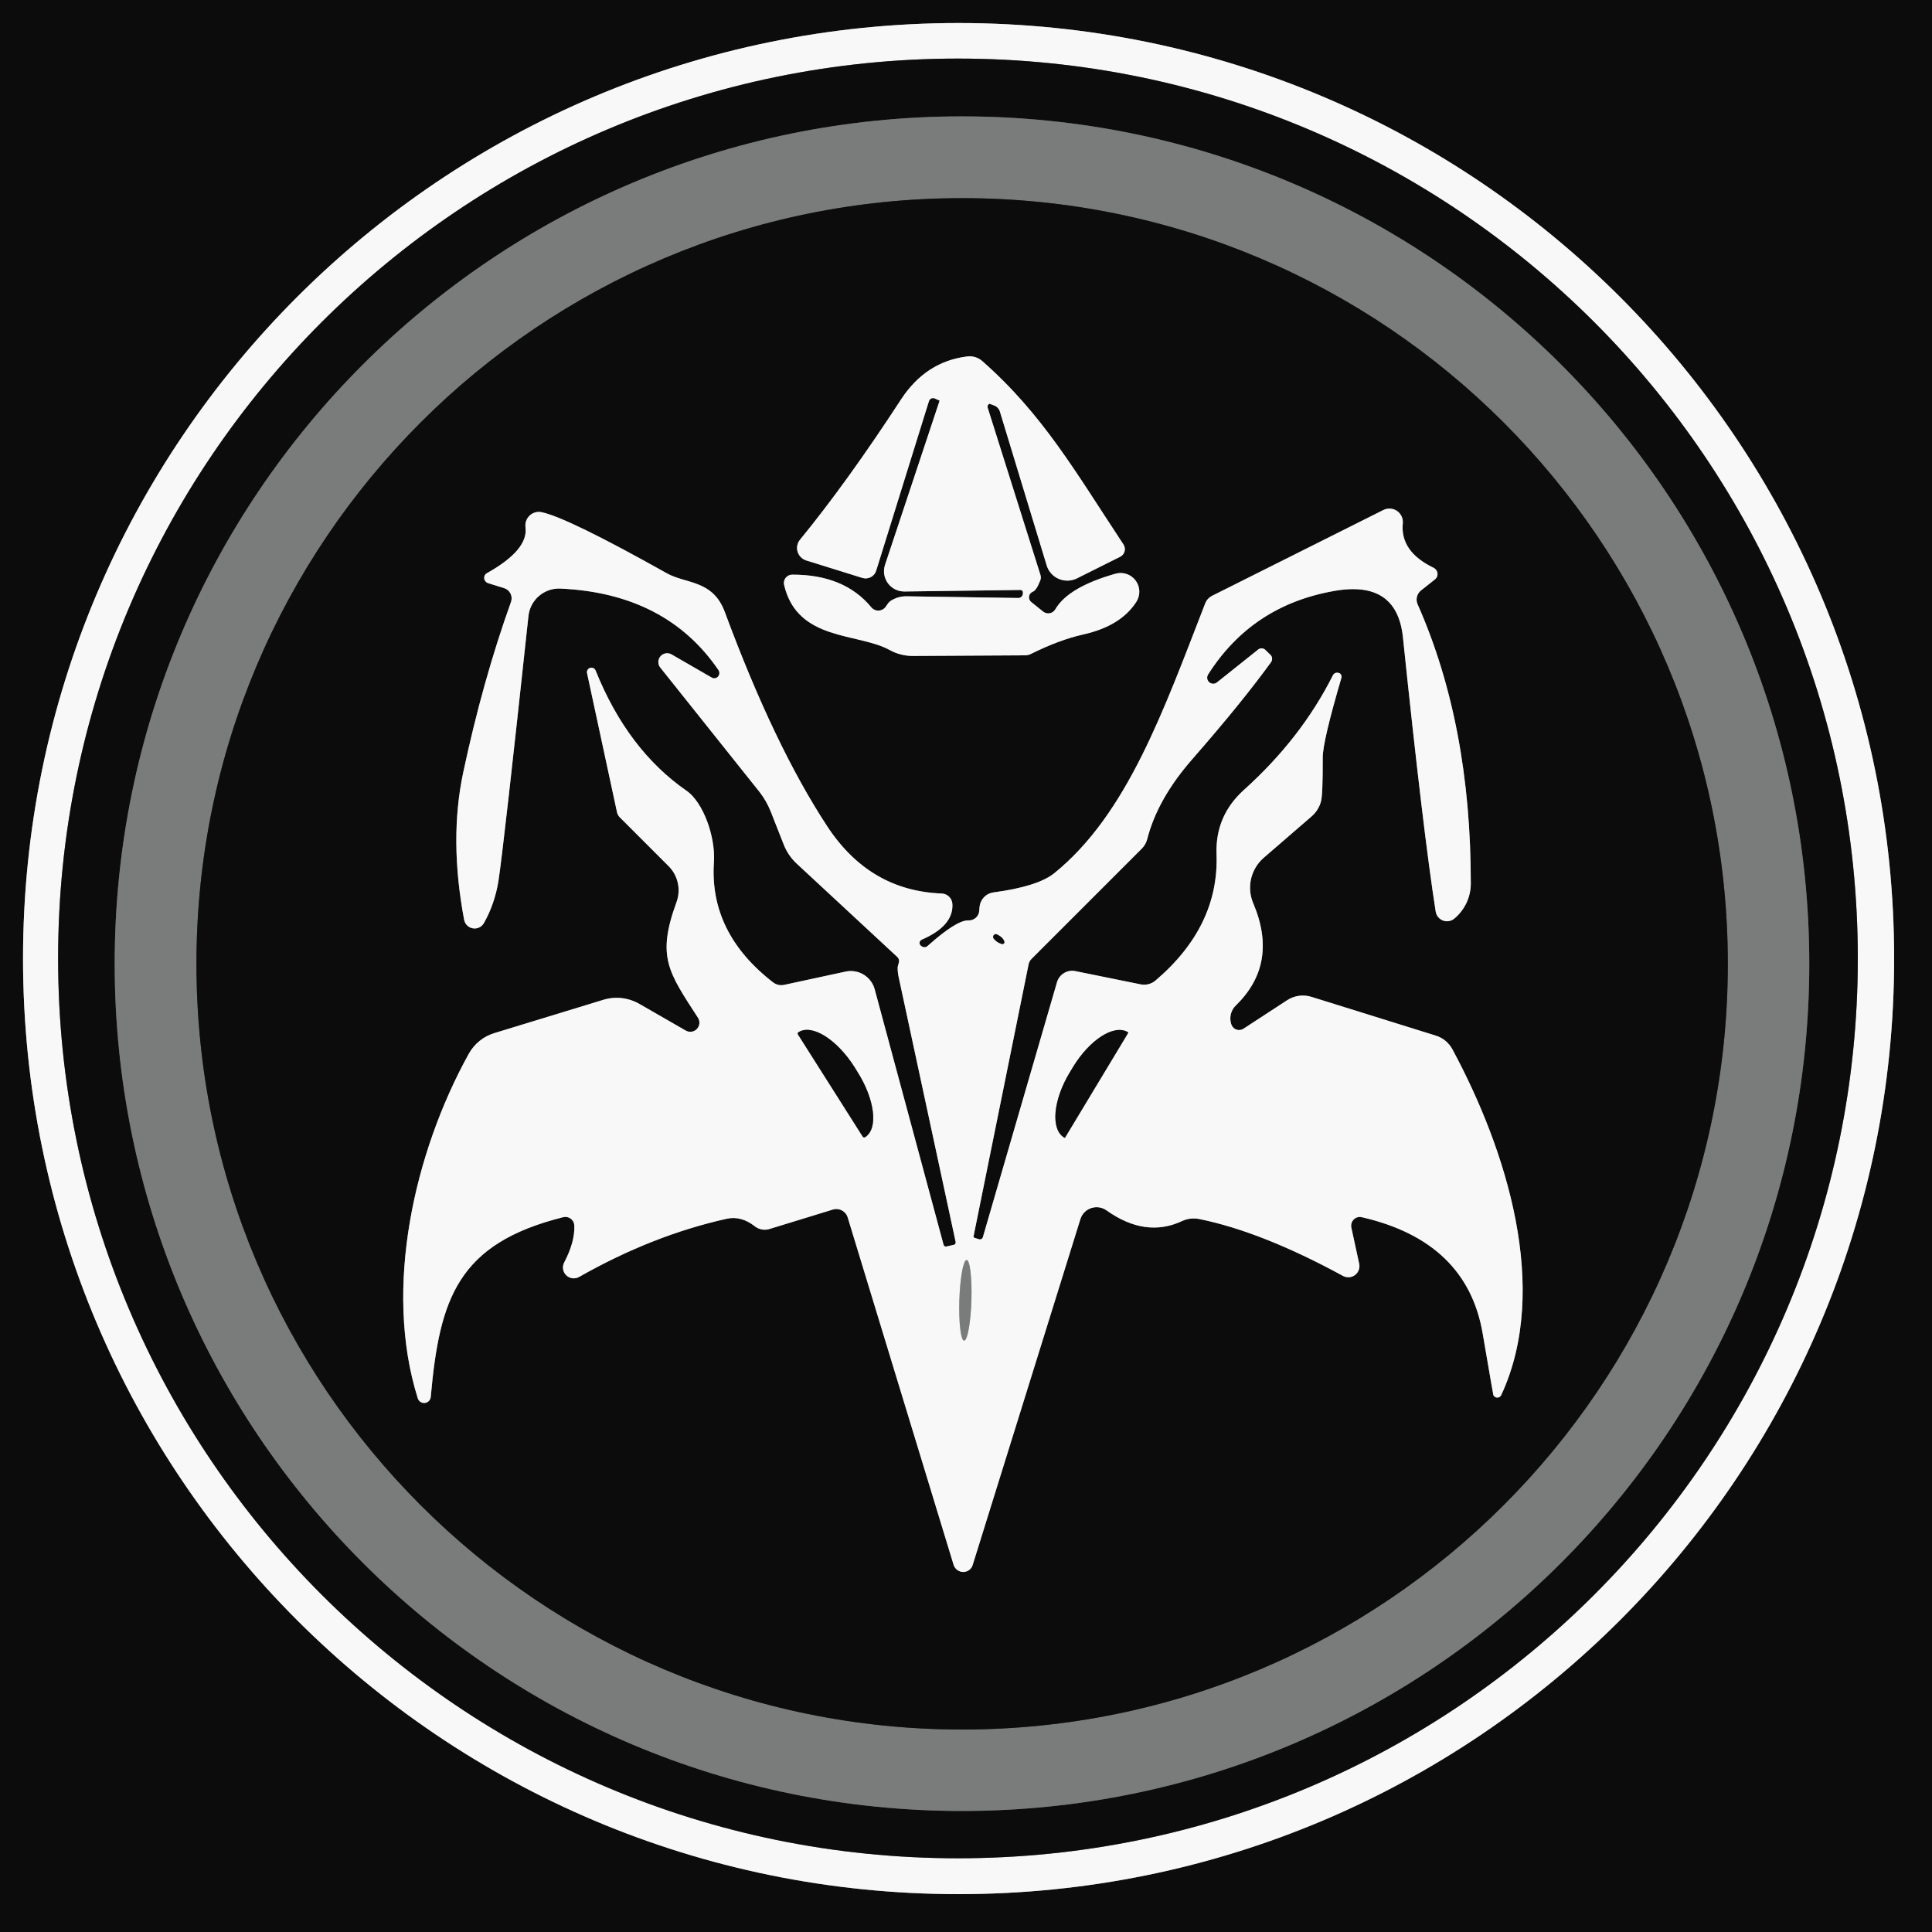
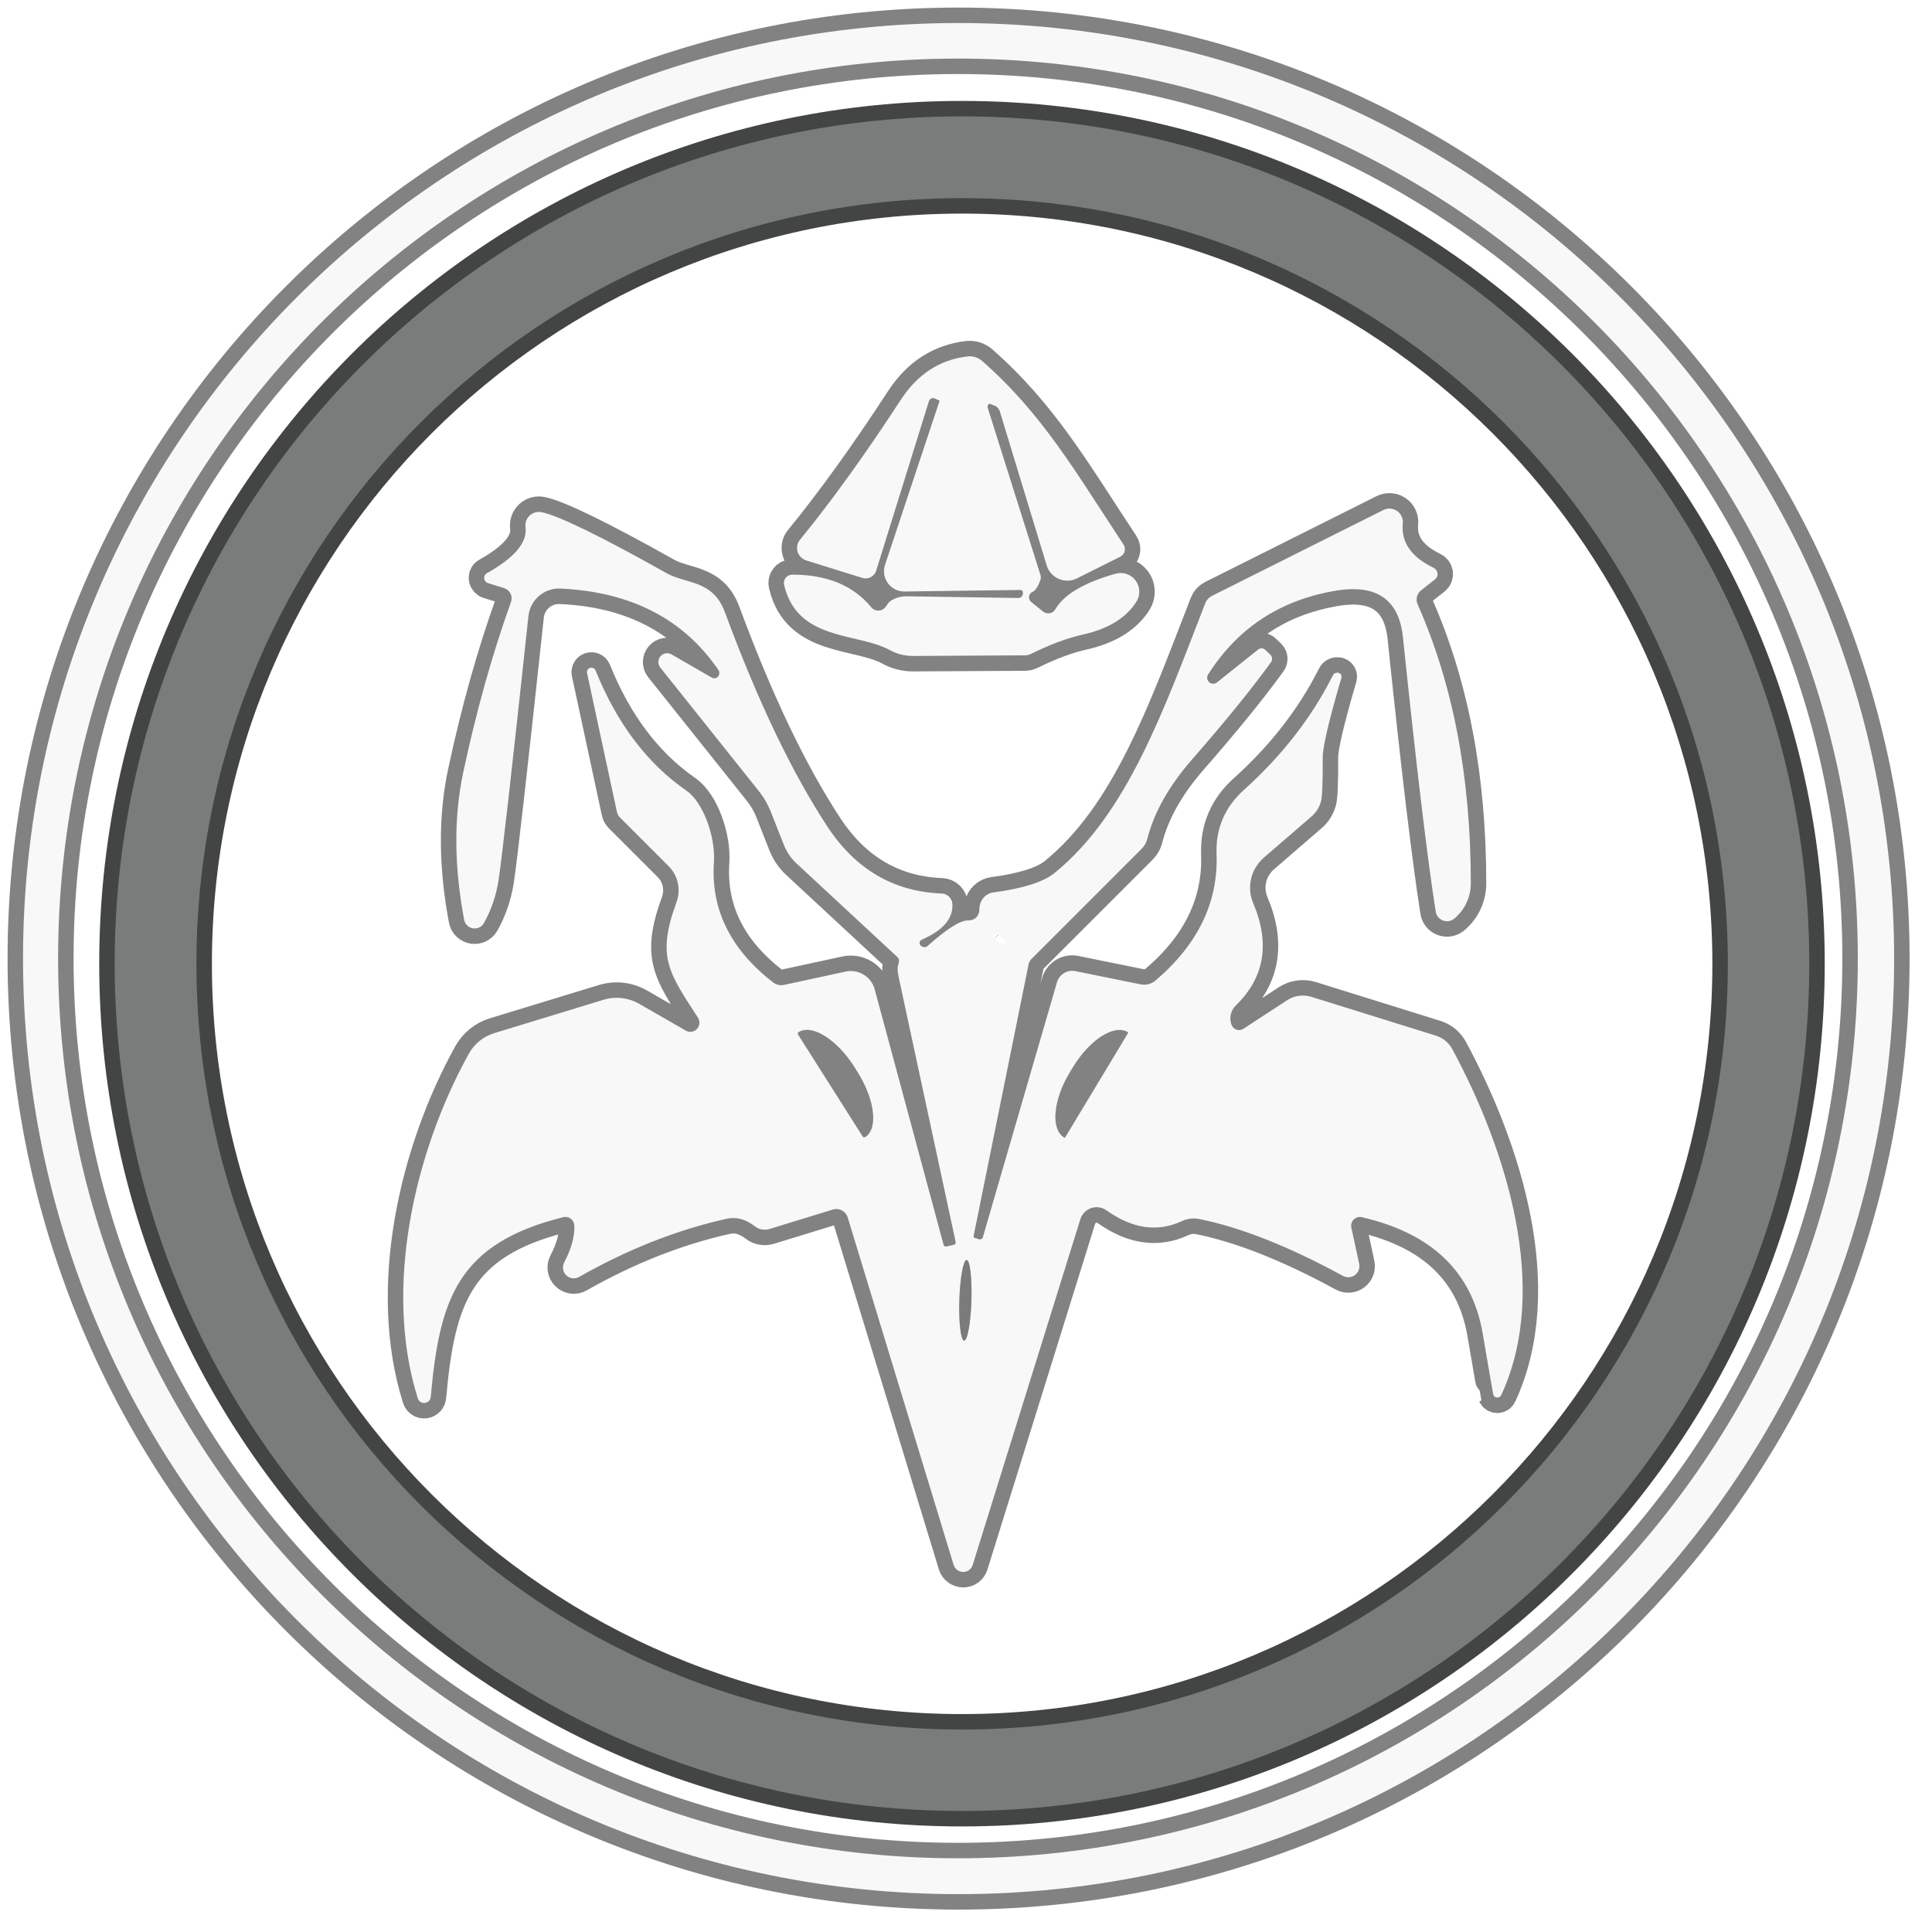
<svg xmlns="http://www.w3.org/2000/svg" version="1.1" viewBox="0.00 0.00 125.00 125.00">
  <g stroke-width="2.00" fill="none" stroke-linecap="butt">
    <path stroke="#828282" vector-effect="non-scaling-stroke" d="   M 122.55 62.02   A 60.53 60.53 0.0 0 0 62.02 1.49   A 60.53 60.53 0.0 0 0 1.49 62.02   A 60.53 60.53 0.0 0 0 62.02 122.55   A 60.53 60.53 0.0 0 0 122.55 62.02" />
    <path stroke="#828282" vector-effect="non-scaling-stroke" d="   M 120.20 62.01   A 58.22 58.22 0.0 0 0 61.98 3.79   A 58.22 58.22 0.0 0 0 3.76 62.01   A 58.22 58.22 0.0 0 0 61.98 120.23   A 58.22 58.22 0.0 0 0 120.20 62.01" />
    <path stroke="#434444" vector-effect="non-scaling-stroke" d="   M 117.06 62.35   A 54.82 54.82 0.0 0 0 62.24 7.53   A 54.82 54.82 0.0 0 0 7.42 62.35   A 54.82 54.82 0.0 0 0 62.24 117.17   A 54.82 54.82 0.0 0 0 117.06 62.35" />
    <path stroke="#434444" vector-effect="non-scaling-stroke" d="   M 111.79 62.36   A 49.54 49.54 0.0 0 0 62.25 12.82   A 49.54 49.54 0.0 0 0 12.71 62.36   A 49.54 49.54 0.0 0 0 62.25 111.90   A 49.54 49.54 0.0 0 0 111.79 62.36" />
    <path stroke="#828282" vector-effect="non-scaling-stroke" d="   M 65.88 38.69   L 58.63 38.58   A 1.85 1.84 27.8 0 0 57.59 38.90   Q 57.46 39.01 57.33 39.22   A 0.59 0.59 0.0 0 1 56.37 39.29   Q 54.62 37.17 51.25 37.18   A 0.54 0.54 0.0 0 0 50.73 37.84   C 51.59 41.50 55.49 40.92 57.55 42.05   A 3.11 3.08 59.0 0 0 59.09 42.44   L 66.32 42.40   A 0.88 0.84 -57.7 0 0 66.72 42.30   Q 68.53 41.40 70.08 41.05   Q 72.51 40.51 73.52 38.94   A 1.21 1.21 0.0 0 0 72.17 37.12   Q 69.11 37.99 68.28 39.42   A 0.53 0.53 0.0 0 1 67.49 39.57   L 66.72 38.95   A 0.39 0.39 0.0 0 1 66.83 38.28   Q 67.06 38.19 67.31 37.54   A 0.54 0.50 48.5 0 0 67.32 37.21   L 63.90 26.37   A 0.21 0.21 0.0 0 1 64.02 26.12   L 64.31 26.23   A 0.61 0.60 1.1 0 1 64.69 26.62   L 67.72 36.58   A 1.40 1.39 -21.7 0 0 69.68 37.42   L 72.48 36.02   A 0.55 0.55 0.0 0 0 72.69 35.23   C 69.57 30.51 67.48 26.82 63.55 23.36   A 1.24 1.23 62.4 0 0 62.60 23.06   Q 59.91 23.38 58.30 25.84   Q 54.82 31.18 51.76 34.92   A 0.85 0.84 28.5 0 0 52.16 36.26   L 55.79 37.39   A 0.72 0.71 17.0 0 0 56.69 36.92   L 60.10 25.96   A 0.28 0.28 0.0 0 1 60.48 25.78   L 60.79 25.92   A 0.01 0.00 -58.3 0 1 60.79 25.93   L 57.26 36.55   A 1.31 1.31 0.0 0 0 58.53 38.27   L 66.02 38.17   A 0.17 0.16 -84.2 0 1 66.18 38.37   L 66.18 38.38   A 0.30 0.29 90.0 0 1 65.88 38.69" />
    <path stroke="#828282" vector-effect="non-scaling-stroke" d="   M 39.92 52.55   A 0.67 0.65 17.4 0 0 40.10 52.88   L 43.26 56.04   A 2.22 2.21 -57.4 0 1 43.77 58.37   C 42.47 61.92 43.26 62.91 45.16 65.85   A 0.59 0.59 0.0 0 1 44.37 66.68   L 41.38 64.96   A 2.96 2.94 51.3 0 0 39.03 64.69   L 31.99 66.84   A 2.84 2.82 -83.7 0 0 30.33 68.18   C 26.81 74.54 24.79 83.35 27.03 90.47   A 0.43 0.43 0.0 0 0 27.87 90.37   C 28.44 84.02 29.61 80.46 36.44 78.75   A 0.58 0.58 0.0 0 1 37.16 79.29   Q 37.20 80.35 36.51 81.67   A 0.70 0.70 0.0 0 0 37.48 82.61   Q 42.22 79.92 47.03 78.85   Q 47.96 78.65 48.85 79.35   A 1.04 1.02 55.1 0 0 49.77 79.52   L 53.88 78.26   A 0.77 0.77 0.0 0 1 54.85 78.78   L 61.70 101.25   A 0.65 0.64 45.3 0 0 62.93 101.26   L 69.90 78.88   A 1.10 1.10 0.0 0 1 71.59 78.31   Q 74.11 80.10 76.46 79.01   A 1.79 1.78 37.7 0 1 77.59 78.87   Q 81.64 79.69 86.89 82.55   A 0.72 0.72 0.0 0 0 87.94 81.77   L 87.43 79.42   A 0.57 0.56 -89.7 0 1 88.10 78.75   Q 94.91 80.31 95.93 86.28   Q 96.61 90.25 96.62 90.26   A 0.28 0.28 0.0 0 0 97.13 90.26   C 100.32 83.38 97.47 74.39 93.97 67.89   A 1.84 1.84 0.0 0 0 92.88 67.00   L 84.86 64.50   A 1.87 1.85 36.9 0 0 83.27 64.72   L 80.45 66.56   A 0.52 0.52 0.0 0 1 79.68 66.31   L 79.66 66.26   A 1.18 1.17 59.4 0 1 79.97 65.04   Q 82.74 62.34 81.08 58.43   A 2.57 2.56 -32.0 0 1 81.76 55.50   L 84.86 52.82   A 1.95 1.95 0.0 0 0 85.46 51.88   Q 85.59 51.45 85.58 49.02   Q 85.57 48.01 86.79 43.85   A 0.26 0.24 -71.7 0 0 86.65 43.55   L 86.64 43.55   A 0.31 0.30 25.2 0 0 86.24 43.69   Q 84.19 47.77 80.49 51.10   Q 78.62 52.78 78.71 55.27   Q 78.88 59.94 74.75 63.45   A 1.15 1.13 30.2 0 1 73.81 63.69   L 69.57 62.83   A 1.03 1.02 -76.0 0 0 68.39 63.54   L 63.59 80.05   A 0.20 0.20 0.0 0 1 63.34 80.18   L 63.06 80.09   A 0.10 0.09 -80.2 0 1 62.99 79.98   L 66.55 62.39   A 0.71 0.66 -18.5 0 1 66.74 62.04   L 73.89 54.89   A 1.37 1.33 -16.1 0 0 74.22 54.31   Q 74.88 51.70 77.14 49.12   Q 80.38 45.41 82.23 42.85   A 0.38 0.36 -49.6 0 0 82.20 42.37   L 81.87 42.05   A 0.35 0.34 48.3 0 0 81.41 42.02   L 78.74 44.15   A 0.39 0.39 0.0 0 1 78.17 43.63   Q 81.00 39.18 86.29 38.24   Q 90.38 37.50 90.77 41.23   Q 92.08 53.83 92.89 58.98   A 0.74 0.74 0.0 0 0 94.12 59.41   L 94.20 59.34   A 2.97 2.93 -21.5 0 0 95.16 57.17   Q 95.17 46.89 91.72 39.10   A 0.76 0.75 -31.7 0 1 91.94 38.20   L 92.85 37.48   A 0.45 0.44 38.6 0 0 92.76 36.74   Q 90.58 35.69 90.76 33.86   A 0.87 0.87 0.0 0 0 89.50 33.00   L 78.40 38.56   A 0.92 0.89 -4.2 0 0 77.98 39.03   C 75.29 45.95 72.94 52.66 68.22 56.49   Q 67.14 57.36 64.27 57.74   A 1.04 1.03 -82.3 0 0 63.46 58.36   Q 63.37 58.56 63.36 58.91   A 0.67 0.67 0.0 0 1 62.66 59.55   Q 61.90 59.52 60.02 61.20   Q 59.81 61.38 59.57 61.18   A 0.23 0.23 0.0 0 1 59.63 60.80   Q 61.69 59.91 61.62 58.50   A 0.72 0.72 0.0 0 0 60.92 57.81   Q 56.27 57.63 53.54 53.49   Q 50.11 48.28 46.90 39.61   C 46.13 37.51 44.39 37.79 43.14 37.09   Q 36.74 33.50 35.05 33.14   A 0.88 0.87 -87.7 0 0 34.00 34.12   Q 34.19 35.58 31.51 37.08   A 0.36 0.35 39.1 0 0 31.58 37.73   L 32.61 38.05   A 0.69 0.69 0.0 0 1 33.06 38.95   Q 31.24 44.02 29.97 49.98   Q 29.05 54.31 30.03 59.51   A 0.69 0.69 0.0 0 0 31.31 59.72   Q 32.01 58.48 32.25 56.99   Q 32.58 54.85 34.19 39.86   A 1.99 1.99 0.0 0 1 36.25 38.08   Q 43.10 38.39 46.49 43.36   A 0.34 0.33 87.7 0 1 46.05 43.84   L 43.45 42.34   A 0.57 0.57 0.0 0 0 42.72 43.19   L 49.15 51.25   A 5.26 5.19 -75.1 0 1 49.86 52.49   L 50.71 54.65   A 3.39 3.26 -80.4 0 0 51.54 55.87   L 58.06 61.92   A 0.35 0.35 0.0 0 1 58.16 62.26   Q 58.08 62.54 58.08 62.56   A 2.72 2.48 42.3 0 0 58.14 63.20   L 61.83 80.35   A 0.16 0.15 77.6 0 1 61.71 80.54   L 61.23 80.65   A 0.16 0.15 75.9 0 1 61.05 80.54   L 56.59 64.00   A 1.60 1.60 0.0 0 0 54.72 62.86   L 50.74 63.72   A 0.87 0.86 -32.1 0 1 50.02 63.56   Q 45.88 60.36 46.19 55.78   C 46.30 54.12 45.49 51.91 44.43 51.17   Q 40.60 48.52 38.53 43.37   A 0.29 0.29 0.0 0 0 37.98 43.54   L 39.92 52.55" />
    <path stroke="#828282" vector-effect="non-scaling-stroke" d="   M 64.30 60.74   Q 64.50 60.99 64.82 61.08   A 0.13 0.13 0.0 0 0 64.98 60.91   Q 64.89 60.64 64.52 60.46   A 0.18 0.18 0.0 0 0 64.30 60.74" />
    <path stroke="#828282" vector-effect="non-scaling-stroke" d="   M 51.63 66.93   L 55.82 73.54   A 0.11 0.11 0.0 0 0 55.97 73.57   L 55.98 73.57   A 3.84 1.84 57.6 0 0 55.47 69.34   L 55.28 69.03   A 3.84 1.84 57.6 0 0 51.67 66.78   L 51.66 66.78   A 0.11 0.11 0.0 0 0 51.63 66.93" />
    <path stroke="#828282" vector-effect="non-scaling-stroke" d="   M 68.91 73.60   L 72.99 66.83   A 0.03 0.03 0.0 0 0 72.98 66.79   L 72.97 66.78   A 3.79 1.87 -58.9 0 0 69.41 69.06   L 69.21 69.39   A 3.79 1.87 -58.9 0 0 68.85 73.60   L 68.87 73.61   A 0.03 0.03 0.0 0 0 68.91 73.60" />
    <path stroke="#b9baba" vector-effect="non-scaling-stroke" d="   M 62.542 81.521   A 2.61 0.39 -88.2 0 0 62.07 84.118   A 2.61 0.39 -88.2 0 0 62.378 86.739   A 2.61 0.39 -88.2 0 0 62.85 84.142   A 2.61 0.39 -88.2 0 0 62.542 81.521" />
  </g>
-   <path fill="#0c0c0c" d="   M 125.00 0.00   L 125.00 125.00   L 0.00 125.00   L 0.00 0.00   L 125.00 0.00   Z   M 122.55 62.02   A 60.53 60.53 0.0 0 0 62.02 1.49   A 60.53 60.53 0.0 0 0 1.49 62.02   A 60.53 60.53 0.0 0 0 62.02 122.55   A 60.53 60.53 0.0 0 0 122.55 62.02   Z" />
+   <path fill="none" d="   M 125.00 0.00   L 125.00 125.00   L 0.00 125.00   L 0.00 0.00   L 125.00 0.00   Z   M 122.55 62.02   A 60.53 60.53 0.0 0 0 62.02 1.49   A 60.53 60.53 0.0 0 0 1.49 62.02   A 60.53 60.53 0.0 0 0 62.02 122.55   A 60.53 60.53 0.0 0 0 122.55 62.02   Z" />
  <path fill="#f8f8f8" d="   M 122.55 62.02   A 60.53 60.53 0.0 0 1 62.02 122.55   A 60.53 60.53 0.0 0 1 1.49 62.02   A 60.53 60.53 0.0 0 1 62.02 1.49   A 60.53 60.53 0.0 0 1 122.55 62.02   Z   M 120.20 62.01   A 58.22 58.22 0.0 0 0 61.98 3.79   A 58.22 58.22 0.0 0 0 3.76 62.01   A 58.22 58.22 0.0 0 0 61.98 120.23   A 58.22 58.22 0.0 0 0 120.20 62.01   Z" />
-   <path fill="#0c0c0c" d="   M 120.20 62.01   A 58.22 58.22 0.0 0 1 61.98 120.23   A 58.22 58.22 0.0 0 1 3.76 62.01   A 58.22 58.22 0.0 0 1 61.98 3.79   A 58.22 58.22 0.0 0 1 120.20 62.01   Z   M 117.06 62.35   A 54.82 54.82 0.0 0 0 62.24 7.53   A 54.82 54.82 0.0 0 0 7.42 62.35   A 54.82 54.82 0.0 0 0 62.24 117.17   A 54.82 54.82 0.0 0 0 117.06 62.35   Z" />
+   <path fill="none" d="   M 120.20 62.01   A 58.22 58.22 0.0 0 1 61.98 120.23   A 58.22 58.22 0.0 0 1 3.76 62.01   A 58.22 58.22 0.0 0 1 61.98 3.79   A 58.22 58.22 0.0 0 1 120.20 62.01   Z   M 117.06 62.35   A 54.82 54.82 0.0 0 0 62.24 7.53   A 54.82 54.82 0.0 0 0 7.42 62.35   A 54.82 54.82 0.0 0 0 62.24 117.17   A 54.82 54.82 0.0 0 0 117.06 62.35   Z" />
  <path fill="#7a7b7b" d="   M 117.06 62.35   A 54.82 54.82 0.0 0 1 62.24 117.17   A 54.82 54.82 0.0 0 1 7.42 62.35   A 54.82 54.82 0.0 0 1 62.24 7.53   A 54.82 54.82 0.0 0 1 117.06 62.35   Z   M 111.79 62.36   A 49.54 49.54 0.0 0 0 62.25 12.82   A 49.54 49.54 0.0 0 0 12.71 62.36   A 49.54 49.54 0.0 0 0 62.25 111.90   A 49.54 49.54 0.0 0 0 111.79 62.36   Z" />
-   <path fill="#0c0c0c" d="   M 111.79 62.36   A 49.54 49.54 0.0 0 1 62.25 111.90   A 49.54 49.54 0.0 0 1 12.71 62.36   A 49.54 49.54 0.0 0 1 62.25 12.82   A 49.54 49.54 0.0 0 1 111.79 62.36   Z   M 65.88 38.69   L 58.63 38.58   A 1.85 1.84 27.8 0 0 57.59 38.90   Q 57.46 39.01 57.33 39.22   A 0.59 0.59 0.0 0 1 56.37 39.29   Q 54.62 37.17 51.25 37.18   A 0.54 0.54 0.0 0 0 50.73 37.84   C 51.59 41.50 55.49 40.92 57.55 42.05   A 3.11 3.08 59.0 0 0 59.09 42.44   L 66.32 42.40   A 0.88 0.84 -57.7 0 0 66.72 42.30   Q 68.53 41.40 70.08 41.05   Q 72.51 40.51 73.52 38.94   A 1.21 1.21 0.0 0 0 72.17 37.12   Q 69.11 37.99 68.28 39.42   A 0.53 0.53 0.0 0 1 67.49 39.57   L 66.72 38.95   A 0.39 0.39 0.0 0 1 66.83 38.28   Q 67.06 38.19 67.31 37.54   A 0.54 0.50 48.5 0 0 67.32 37.21   L 63.90 26.37   A 0.21 0.21 0.0 0 1 64.02 26.12   L 64.31 26.23   A 0.61 0.60 1.1 0 1 64.69 26.62   L 67.72 36.58   A 1.40 1.39 -21.7 0 0 69.68 37.42   L 72.48 36.02   A 0.55 0.55 0.0 0 0 72.69 35.23   C 69.57 30.51 67.48 26.82 63.55 23.36   A 1.24 1.23 62.4 0 0 62.60 23.06   Q 59.91 23.38 58.30 25.84   Q 54.82 31.18 51.76 34.92   A 0.85 0.84 28.5 0 0 52.16 36.26   L 55.79 37.39   A 0.72 0.71 17.0 0 0 56.69 36.92   L 60.10 25.96   A 0.28 0.28 0.0 0 1 60.48 25.78   L 60.79 25.92   A 0.01 0.00 -58.3 0 1 60.79 25.93   L 57.26 36.55   A 1.31 1.31 0.0 0 0 58.53 38.27   L 66.02 38.17   A 0.17 0.16 -84.2 0 1 66.18 38.37   L 66.18 38.38   A 0.30 0.29 90.0 0 1 65.88 38.69   Z   M 39.92 52.55   A 0.67 0.65 17.4 0 0 40.10 52.88   L 43.26 56.04   A 2.22 2.21 -57.4 0 1 43.77 58.37   C 42.47 61.92 43.26 62.91 45.16 65.85   A 0.59 0.59 0.0 0 1 44.37 66.68   L 41.38 64.96   A 2.96 2.94 51.3 0 0 39.03 64.69   L 31.99 66.84   A 2.84 2.82 -83.7 0 0 30.33 68.18   C 26.81 74.54 24.79 83.35 27.03 90.47   A 0.43 0.43 0.0 0 0 27.87 90.37   C 28.44 84.02 29.61 80.46 36.44 78.75   A 0.58 0.58 0.0 0 1 37.16 79.29   Q 37.20 80.35 36.51 81.67   A 0.70 0.70 0.0 0 0 37.48 82.61   Q 42.22 79.92 47.03 78.85   Q 47.96 78.65 48.85 79.35   A 1.04 1.02 55.1 0 0 49.77 79.52   L 53.88 78.26   A 0.77 0.77 0.0 0 1 54.85 78.78   L 61.70 101.25   A 0.65 0.64 45.3 0 0 62.93 101.26   L 69.90 78.88   A 1.10 1.10 0.0 0 1 71.59 78.31   Q 74.11 80.10 76.46 79.01   A 1.79 1.78 37.7 0 1 77.59 78.87   Q 81.64 79.69 86.89 82.55   A 0.72 0.72 0.0 0 0 87.94 81.77   L 87.43 79.42   A 0.57 0.56 -89.7 0 1 88.10 78.75   Q 94.91 80.31 95.93 86.28   Q 96.61 90.25 96.62 90.26   A 0.28 0.28 0.0 0 0 97.13 90.26   C 100.32 83.38 97.47 74.39 93.97 67.89   A 1.84 1.84 0.0 0 0 92.88 67.00   L 84.86 64.50   A 1.87 1.85 36.9 0 0 83.27 64.72   L 80.45 66.56   A 0.52 0.52 0.0 0 1 79.68 66.31   L 79.66 66.26   A 1.18 1.17 59.4 0 1 79.97 65.04   Q 82.74 62.34 81.08 58.43   A 2.57 2.56 -32.0 0 1 81.76 55.50   L 84.86 52.82   A 1.95 1.95 0.0 0 0 85.46 51.88   Q 85.59 51.45 85.58 49.02   Q 85.57 48.01 86.79 43.85   A 0.26 0.24 -71.7 0 0 86.65 43.55   L 86.64 43.55   A 0.31 0.30 25.2 0 0 86.24 43.69   Q 84.19 47.77 80.49 51.10   Q 78.62 52.78 78.71 55.27   Q 78.88 59.94 74.75 63.45   A 1.15 1.13 30.2 0 1 73.81 63.69   L 69.57 62.83   A 1.03 1.02 -76.0 0 0 68.39 63.54   L 63.59 80.05   A 0.20 0.20 0.0 0 1 63.34 80.18   L 63.06 80.09   A 0.10 0.09 -80.2 0 1 62.99 79.98   L 66.55 62.39   A 0.71 0.66 -18.5 0 1 66.74 62.04   L 73.89 54.89   A 1.37 1.33 -16.1 0 0 74.22 54.31   Q 74.88 51.70 77.14 49.12   Q 80.38 45.41 82.23 42.85   A 0.38 0.36 -49.6 0 0 82.20 42.37   L 81.87 42.05   A 0.35 0.34 48.3 0 0 81.41 42.02   L 78.74 44.15   A 0.39 0.39 0.0 0 1 78.17 43.63   Q 81.00 39.18 86.29 38.24   Q 90.38 37.50 90.77 41.23   Q 92.08 53.83 92.89 58.98   A 0.74 0.74 0.0 0 0 94.12 59.41   L 94.20 59.34   A 2.97 2.93 -21.5 0 0 95.16 57.17   Q 95.17 46.89 91.72 39.10   A 0.76 0.75 -31.7 0 1 91.94 38.20   L 92.85 37.48   A 0.45 0.44 38.6 0 0 92.76 36.74   Q 90.58 35.69 90.76 33.86   A 0.87 0.87 0.0 0 0 89.50 33.00   L 78.40 38.56   A 0.92 0.89 -4.2 0 0 77.98 39.03   C 75.29 45.95 72.94 52.66 68.22 56.49   Q 67.14 57.36 64.27 57.74   A 1.04 1.03 -82.3 0 0 63.46 58.36   Q 63.37 58.56 63.36 58.91   A 0.67 0.67 0.0 0 1 62.66 59.55   Q 61.90 59.52 60.02 61.20   Q 59.81 61.38 59.57 61.18   A 0.23 0.23 0.0 0 1 59.63 60.80   Q 61.69 59.91 61.62 58.50   A 0.72 0.72 0.0 0 0 60.92 57.81   Q 56.27 57.63 53.54 53.49   Q 50.11 48.28 46.90 39.61   C 46.13 37.51 44.39 37.79 43.14 37.09   Q 36.74 33.50 35.05 33.14   A 0.88 0.87 -87.7 0 0 34.00 34.12   Q 34.19 35.58 31.51 37.08   A 0.36 0.35 39.1 0 0 31.58 37.73   L 32.61 38.05   A 0.69 0.69 0.0 0 1 33.06 38.95   Q 31.24 44.02 29.97 49.98   Q 29.05 54.31 30.03 59.51   A 0.69 0.69 0.0 0 0 31.31 59.72   Q 32.01 58.48 32.25 56.99   Q 32.58 54.85 34.19 39.86   A 1.99 1.99 0.0 0 1 36.25 38.08   Q 43.10 38.39 46.49 43.36   A 0.34 0.33 87.7 0 1 46.05 43.84   L 43.45 42.34   A 0.57 0.57 0.0 0 0 42.72 43.19   L 49.15 51.25   A 5.26 5.19 -75.1 0 1 49.86 52.49   L 50.71 54.65   A 3.39 3.26 -80.4 0 0 51.54 55.87   L 58.06 61.92   A 0.35 0.35 0.0 0 1 58.16 62.26   Q 58.08 62.54 58.08 62.56   A 2.72 2.48 42.3 0 0 58.14 63.20   L 61.83 80.35   A 0.16 0.15 77.6 0 1 61.71 80.54   L 61.23 80.65   A 0.16 0.15 75.9 0 1 61.05 80.54   L 56.59 64.00   A 1.60 1.60 0.0 0 0 54.72 62.86   L 50.74 63.72   A 0.87 0.86 -32.1 0 1 50.02 63.56   Q 45.88 60.36 46.19 55.78   C 46.30 54.12 45.49 51.91 44.43 51.17   Q 40.60 48.52 38.53 43.37   A 0.29 0.29 0.0 0 0 37.98 43.54   L 39.92 52.55   Z" />
+   <path fill="none" d="   M 111.79 62.36   A 49.54 49.54 0.0 0 1 62.25 111.90   A 49.54 49.54 0.0 0 1 12.71 62.36   A 49.54 49.54 0.0 0 1 62.25 12.82   A 49.54 49.54 0.0 0 1 111.79 62.36   Z   M 65.88 38.69   L 58.63 38.58   A 1.85 1.84 27.8 0 0 57.59 38.90   Q 57.46 39.01 57.33 39.22   A 0.59 0.59 0.0 0 1 56.37 39.29   Q 54.62 37.17 51.25 37.18   A 0.54 0.54 0.0 0 0 50.73 37.84   C 51.59 41.50 55.49 40.92 57.55 42.05   A 3.11 3.08 59.0 0 0 59.09 42.44   L 66.32 42.40   A 0.88 0.84 -57.7 0 0 66.72 42.30   Q 68.53 41.40 70.08 41.05   Q 72.51 40.51 73.52 38.94   A 1.21 1.21 0.0 0 0 72.17 37.12   Q 69.11 37.99 68.28 39.42   A 0.53 0.53 0.0 0 1 67.49 39.57   L 66.72 38.95   A 0.39 0.39 0.0 0 1 66.83 38.28   Q 67.06 38.19 67.31 37.54   A 0.54 0.50 48.5 0 0 67.32 37.21   L 63.90 26.37   A 0.21 0.21 0.0 0 1 64.02 26.12   L 64.31 26.23   A 0.61 0.60 1.1 0 1 64.69 26.62   L 67.72 36.58   A 1.40 1.39 -21.7 0 0 69.68 37.42   L 72.48 36.02   A 0.55 0.55 0.0 0 0 72.69 35.23   C 69.57 30.51 67.48 26.82 63.55 23.36   A 1.24 1.23 62.4 0 0 62.60 23.06   Q 59.91 23.38 58.30 25.84   Q 54.82 31.18 51.76 34.92   A 0.85 0.84 28.5 0 0 52.16 36.26   L 55.79 37.39   A 0.72 0.71 17.0 0 0 56.69 36.92   L 60.10 25.96   A 0.28 0.28 0.0 0 1 60.48 25.78   L 60.79 25.92   A 0.01 0.00 -58.3 0 1 60.79 25.93   L 57.26 36.55   A 1.31 1.31 0.0 0 0 58.53 38.27   L 66.02 38.17   A 0.17 0.16 -84.2 0 1 66.18 38.37   L 66.18 38.38   A 0.30 0.29 90.0 0 1 65.88 38.69   Z   M 39.92 52.55   A 0.67 0.65 17.4 0 0 40.10 52.88   L 43.26 56.04   A 2.22 2.21 -57.4 0 1 43.77 58.37   C 42.47 61.92 43.26 62.91 45.16 65.85   A 0.59 0.59 0.0 0 1 44.37 66.68   L 41.38 64.96   A 2.96 2.94 51.3 0 0 39.03 64.69   L 31.99 66.84   A 2.84 2.82 -83.7 0 0 30.33 68.18   C 26.81 74.54 24.79 83.35 27.03 90.47   A 0.43 0.43 0.0 0 0 27.87 90.37   C 28.44 84.02 29.61 80.46 36.44 78.75   A 0.58 0.58 0.0 0 1 37.16 79.29   Q 37.20 80.35 36.51 81.67   A 0.70 0.70 0.0 0 0 37.48 82.61   Q 42.22 79.92 47.03 78.85   Q 47.96 78.65 48.85 79.35   A 1.04 1.02 55.1 0 0 49.77 79.52   L 53.88 78.26   A 0.77 0.77 0.0 0 1 54.85 78.78   L 61.70 101.25   A 0.65 0.64 45.3 0 0 62.93 101.26   L 69.90 78.88   A 1.10 1.10 0.0 0 1 71.59 78.31   Q 74.11 80.10 76.46 79.01   A 1.79 1.78 37.7 0 1 77.59 78.87   Q 81.64 79.69 86.89 82.55   A 0.72 0.72 0.0 0 0 87.94 81.77   L 87.43 79.42   A 0.57 0.56 -89.7 0 1 88.10 78.75   Q 94.91 80.31 95.93 86.28   Q 96.61 90.25 96.62 90.26   A 0.28 0.28 0.0 0 0 97.13 90.26   C 100.32 83.38 97.47 74.39 93.97 67.89   A 1.84 1.84 0.0 0 0 92.88 67.00   L 84.86 64.50   A 1.87 1.85 36.9 0 0 83.27 64.72   L 80.45 66.56   A 0.52 0.52 0.0 0 1 79.68 66.31   L 79.66 66.26   A 1.18 1.17 59.4 0 1 79.97 65.04   Q 82.74 62.34 81.08 58.43   A 2.57 2.56 -32.0 0 1 81.76 55.50   L 84.86 52.82   A 1.95 1.95 0.0 0 0 85.46 51.88   Q 85.59 51.45 85.58 49.02   Q 85.57 48.01 86.79 43.85   A 0.26 0.24 -71.7 0 0 86.65 43.55   L 86.64 43.55   A 0.31 0.30 25.2 0 0 86.24 43.69   Q 84.19 47.77 80.49 51.10   Q 78.62 52.78 78.71 55.27   Q 78.88 59.94 74.75 63.45   A 1.15 1.13 30.2 0 1 73.81 63.69   L 69.57 62.83   A 1.03 1.02 -76.0 0 0 68.39 63.54   L 63.59 80.05   A 0.20 0.20 0.0 0 1 63.34 80.18   L 63.06 80.09   A 0.10 0.09 -80.2 0 1 62.99 79.98   L 66.55 62.39   A 0.71 0.66 -18.5 0 1 66.74 62.04   L 73.89 54.89   A 1.37 1.33 -16.1 0 0 74.22 54.31   Q 74.88 51.70 77.14 49.12   Q 80.38 45.41 82.23 42.85   A 0.38 0.36 -49.6 0 0 82.20 42.37   L 81.87 42.05   A 0.35 0.34 48.3 0 0 81.41 42.02   L 78.74 44.15   A 0.39 0.39 0.0 0 1 78.17 43.63   Q 81.00 39.18 86.29 38.24   Q 90.38 37.50 90.77 41.23   Q 92.08 53.83 92.89 58.98   A 0.74 0.74 0.0 0 0 94.12 59.41   L 94.20 59.34   A 2.97 2.93 -21.5 0 0 95.16 57.17   Q 95.17 46.89 91.72 39.10   A 0.76 0.75 -31.7 0 1 91.94 38.20   L 92.85 37.48   A 0.45 0.44 38.6 0 0 92.76 36.74   Q 90.58 35.69 90.76 33.86   A 0.87 0.87 0.0 0 0 89.50 33.00   L 78.40 38.56   A 0.92 0.89 -4.2 0 0 77.98 39.03   C 75.29 45.95 72.94 52.66 68.22 56.49   Q 67.14 57.36 64.27 57.74   A 1.04 1.03 -82.3 0 0 63.46 58.36   Q 63.37 58.56 63.36 58.91   A 0.67 0.67 0.0 0 1 62.66 59.55   Q 61.90 59.52 60.02 61.20   Q 59.81 61.38 59.57 61.18   A 0.23 0.23 0.0 0 1 59.63 60.80   Q 61.69 59.91 61.62 58.50   A 0.72 0.72 0.0 0 0 60.92 57.81   Q 56.27 57.63 53.54 53.49   Q 50.11 48.28 46.90 39.61   C 46.13 37.51 44.39 37.79 43.14 37.09   Q 36.74 33.50 35.05 33.14   A 0.88 0.87 -87.7 0 0 34.00 34.12   Q 34.19 35.58 31.51 37.08   A 0.36 0.35 39.1 0 0 31.58 37.73   L 32.61 38.05   A 0.69 0.69 0.0 0 1 33.06 38.95   Q 31.24 44.02 29.97 49.98   Q 29.05 54.31 30.03 59.51   A 0.69 0.69 0.0 0 0 31.31 59.72   Q 32.01 58.48 32.25 56.99   Q 32.58 54.85 34.19 39.86   A 1.99 1.99 0.0 0 1 36.25 38.08   Q 43.10 38.39 46.49 43.36   A 0.34 0.33 87.7 0 1 46.05 43.84   L 43.45 42.34   A 0.57 0.57 0.0 0 0 42.72 43.19   L 49.15 51.25   A 5.26 5.19 -75.1 0 1 49.86 52.49   L 50.71 54.65   A 3.39 3.26 -80.4 0 0 51.54 55.87   L 58.06 61.92   A 0.35 0.35 0.0 0 1 58.16 62.26   Q 58.08 62.54 58.08 62.56   A 2.72 2.48 42.3 0 0 58.14 63.20   L 61.83 80.35   A 0.16 0.15 77.6 0 1 61.71 80.54   L 61.23 80.65   A 0.16 0.15 75.9 0 1 61.05 80.54   L 56.59 64.00   A 1.60 1.60 0.0 0 0 54.72 62.86   L 50.74 63.72   A 0.87 0.86 -32.1 0 1 50.02 63.56   Q 45.88 60.36 46.19 55.78   C 46.30 54.12 45.49 51.91 44.43 51.17   Q 40.60 48.52 38.53 43.37   A 0.29 0.29 0.0 0 0 37.98 43.54   L 39.92 52.55   Z" />
  <path fill="#f8f8f8" d="   M 65.88 38.69   A 0.30 0.29 90.0 0 0 66.18 38.38   L 66.18 38.37   A 0.17 0.16 -84.2 0 0 66.02 38.17   L 58.53 38.27   A 1.31 1.31 0.0 0 1 57.26 36.55   L 60.79 25.93   A 0.01 0.00 -58.3 0 0 60.79 25.92   L 60.48 25.78   A 0.28 0.28 0.0 0 0 60.10 25.96   L 56.69 36.92   A 0.72 0.71 17.0 0 1 55.79 37.39   L 52.16 36.26   A 0.85 0.84 28.5 0 1 51.76 34.92   Q 54.82 31.18 58.30 25.84   Q 59.91 23.38 62.60 23.06   A 1.24 1.23 62.4 0 1 63.55 23.36   C 67.48 26.82 69.57 30.51 72.69 35.23   A 0.55 0.55 0.0 0 1 72.48 36.02   L 69.68 37.42   A 1.40 1.39 -21.7 0 1 67.72 36.58   L 64.69 26.62   A 0.61 0.60 1.1 0 0 64.31 26.23   L 64.02 26.12   A 0.21 0.21 0.0 0 0 63.90 26.37   L 67.32 37.21   A 0.54 0.50 48.5 0 1 67.31 37.54   Q 67.06 38.19 66.83 38.28   A 0.39 0.39 0.0 0 0 66.72 38.95   L 67.49 39.57   A 0.53 0.53 0.0 0 0 68.28 39.42   Q 69.11 37.99 72.17 37.12   A 1.21 1.21 0.0 0 1 73.52 38.94   Q 72.51 40.51 70.08 41.05   Q 68.53 41.40 66.72 42.30   A 0.88 0.84 -57.7 0 1 66.32 42.40   L 59.09 42.44   A 3.11 3.08 59.0 0 1 57.55 42.05   C 55.49 40.92 51.59 41.50 50.73 37.84   A 0.54 0.54 0.0 0 1 51.25 37.18   Q 54.62 37.17 56.37 39.29   A 0.59 0.59 0.0 0 0 57.33 39.22   Q 57.46 39.01 57.59 38.90   A 1.85 1.84 27.8 0 1 58.63 38.58   L 65.88 38.69   Z" />
  <path fill="#f8f8f8" d="   M 39.92 52.55   L 37.98 43.54   A 0.29 0.29 0.0 0 1 38.53 43.37   Q 40.60 48.52 44.43 51.17   C 45.49 51.91 46.30 54.12 46.19 55.78   Q 45.88 60.36 50.02 63.56   A 0.87 0.86 -32.1 0 0 50.74 63.72   L 54.72 62.86   A 1.60 1.60 0.0 0 1 56.59 64.00   L 61.05 80.54   A 0.16 0.15 75.9 0 0 61.23 80.65   L 61.71 80.54   A 0.16 0.15 77.6 0 0 61.83 80.35   L 58.14 63.20   A 2.72 2.48 42.3 0 1 58.08 62.56   Q 58.08 62.54 58.16 62.26   A 0.35 0.35 0.0 0 0 58.06 61.92   L 51.54 55.87   A 3.39 3.26 -80.4 0 1 50.71 54.65   L 49.86 52.49   A 5.26 5.19 -75.1 0 0 49.15 51.25   L 42.72 43.19   A 0.57 0.57 0.0 0 1 43.45 42.34   L 46.05 43.84   A 0.34 0.33 87.7 0 0 46.49 43.36   Q 43.10 38.39 36.25 38.08   A 1.99 1.99 0.0 0 0 34.19 39.86   Q 32.58 54.85 32.25 56.99   Q 32.01 58.48 31.31 59.72   A 0.69 0.69 0.0 0 1 30.03 59.51   Q 29.05 54.31 29.97 49.98   Q 31.24 44.02 33.06 38.95   A 0.69 0.69 0.0 0 0 32.61 38.05   L 31.58 37.73   A 0.36 0.35 39.1 0 1 31.51 37.08   Q 34.19 35.58 34.00 34.12   A 0.88 0.87 -87.7 0 1 35.05 33.14   Q 36.74 33.50 43.14 37.09   C 44.39 37.79 46.13 37.51 46.90 39.61   Q 50.11 48.28 53.54 53.49   Q 56.27 57.63 60.92 57.81   A 0.72 0.72 0.0 0 1 61.62 58.50   Q 61.69 59.91 59.63 60.80   A 0.23 0.23 0.0 0 0 59.57 61.18   Q 59.81 61.38 60.02 61.20   Q 61.90 59.52 62.66 59.55   A 0.67 0.67 0.0 0 0 63.36 58.91   Q 63.37 58.56 63.46 58.36   A 1.04 1.03 -82.3 0 1 64.27 57.74   Q 67.14 57.36 68.22 56.49   C 72.94 52.66 75.29 45.95 77.98 39.03   A 0.92 0.89 -4.2 0 1 78.40 38.56   L 89.50 33.00   A 0.87 0.87 0.0 0 1 90.76 33.86   Q 90.58 35.69 92.76 36.74   A 0.45 0.44 38.6 0 1 92.85 37.48   L 91.94 38.20   A 0.76 0.75 -31.7 0 0 91.72 39.10   Q 95.17 46.89 95.16 57.17   A 2.97 2.93 -21.5 0 1 94.20 59.34   L 94.12 59.41   A 0.74 0.74 0.0 0 1 92.89 58.98   Q 92.08 53.83 90.77 41.23   Q 90.38 37.50 86.29 38.24   Q 81.00 39.18 78.17 43.63   A 0.39 0.39 0.0 0 0 78.74 44.15   L 81.41 42.02   A 0.35 0.34 48.3 0 1 81.87 42.05   L 82.20 42.37   A 0.38 0.36 -49.6 0 1 82.23 42.85   Q 80.38 45.41 77.14 49.12   Q 74.88 51.70 74.22 54.31   A 1.37 1.33 -16.1 0 1 73.89 54.89   L 66.74 62.04   A 0.71 0.66 -18.5 0 0 66.55 62.39   L 62.99 79.98   A 0.10 0.09 -80.2 0 0 63.06 80.09   L 63.34 80.18   A 0.20 0.20 0.0 0 0 63.59 80.05   L 68.39 63.54   A 1.03 1.02 -76.0 0 1 69.57 62.83   L 73.81 63.69   A 1.15 1.13 30.2 0 0 74.75 63.45   Q 78.88 59.94 78.71 55.27   Q 78.62 52.78 80.49 51.10   Q 84.19 47.77 86.24 43.69   A 0.31 0.30 25.2 0 1 86.64 43.55   L 86.65 43.55   A 0.26 0.24 -71.7 0 1 86.79 43.85   Q 85.57 48.01 85.58 49.02   Q 85.59 51.45 85.46 51.88   A 1.95 1.95 0.0 0 1 84.86 52.82   L 81.76 55.50   A 2.57 2.56 -32.0 0 0 81.08 58.43   Q 82.74 62.34 79.97 65.04   A 1.18 1.17 59.4 0 0 79.66 66.26   L 79.68 66.31   A 0.52 0.52 0.0 0 0 80.45 66.56   L 83.27 64.72   A 1.87 1.85 36.9 0 1 84.86 64.50   L 92.88 67.00   A 1.84 1.84 0.0 0 1 93.97 67.89   C 97.47 74.39 100.32 83.38 97.13 90.26   A 0.28 0.28 0.0 0 1 96.62 90.26   Q 96.61 90.25 95.93 86.28   Q 94.91 80.31 88.10 78.75   A 0.57 0.56 -89.7 0 0 87.43 79.42   L 87.94 81.77   A 0.72 0.72 0.0 0 1 86.89 82.55   Q 81.64 79.69 77.59 78.87   A 1.79 1.78 37.7 0 0 76.46 79.01   Q 74.11 80.10 71.59 78.31   A 1.10 1.10 0.0 0 0 69.90 78.88   L 62.93 101.26   A 0.65 0.64 45.3 0 1 61.70 101.25   L 54.85 78.78   A 0.77 0.77 0.0 0 0 53.88 78.26   L 49.77 79.52   A 1.04 1.02 55.1 0 1 48.85 79.35   Q 47.96 78.65 47.03 78.85   Q 42.22 79.92 37.48 82.61   A 0.70 0.70 0.0 0 1 36.51 81.67   Q 37.20 80.35 37.16 79.29   A 0.58 0.58 0.0 0 0 36.44 78.75   C 29.61 80.46 28.44 84.02 27.87 90.37   A 0.43 0.43 0.0 0 1 27.03 90.47   C 24.79 83.35 26.81 74.54 30.33 68.18   A 2.84 2.82 -83.7 0 1 31.99 66.84   L 39.03 64.69   A 2.96 2.94 51.3 0 1 41.38 64.96   L 44.37 66.68   A 0.59 0.59 0.0 0 0 45.16 65.85   C 43.26 62.91 42.47 61.92 43.77 58.37   A 2.22 2.21 -57.4 0 0 43.26 56.04   L 40.10 52.88   A 0.67 0.65 17.4 0 1 39.92 52.55   Z   M 64.30 60.74   Q 64.50 60.99 64.82 61.08   A 0.13 0.13 0.0 0 0 64.98 60.91   Q 64.89 60.64 64.52 60.46   A 0.18 0.18 0.0 0 0 64.30 60.74   Z   M 51.63 66.93   L 55.82 73.54   A 0.11 0.11 0.0 0 0 55.97 73.57   L 55.98 73.57   A 3.84 1.84 57.6 0 0 55.47 69.34   L 55.28 69.03   A 3.84 1.84 57.6 0 0 51.67 66.78   L 51.66 66.78   A 0.11 0.11 0.0 0 0 51.63 66.93   Z   M 68.91 73.60   L 72.99 66.83   A 0.03 0.03 0.0 0 0 72.98 66.79   L 72.97 66.78   A 3.79 1.87 -58.9 0 0 69.41 69.06   L 69.21 69.39   A 3.79 1.87 -58.9 0 0 68.85 73.60   L 68.87 73.61   A 0.03 0.03 0.0 0 0 68.91 73.60   Z   M 62.542 81.521   A 2.61 0.39 -88.2 0 0 62.07 84.118   A 2.61 0.39 -88.2 0 0 62.378 86.739   A 2.61 0.39 -88.2 0 0 62.85 84.142   A 2.61 0.39 -88.2 0 0 62.542 81.521   Z" />
-   <path fill="#0c0c0c" d="   M 64.52 60.46   Q 64.89 60.64 64.98 60.91   A 0.13 0.13 0.0 0 1 64.82 61.08   Q 64.50 60.99 64.30 60.74   A 0.18 0.18 0.0 0 1 64.52 60.46   Z" />
-   <path fill="#0c0c0c" d="   M 51.63 66.93   A 0.11 0.11 0.0 0 1 51.66 66.78   L 51.67 66.78   A 3.84 1.84 57.6 0 1 55.28 69.03   L 55.47 69.34   A 3.84 1.84 57.6 0 1 55.98 73.57   L 55.97 73.57   A 0.11 0.11 0.0 0 1 55.82 73.54   L 51.63 66.93   Z" />
-   <path fill="#0c0c0c" d="   M 68.91 73.60   A 0.03 0.03 0.0 0 1 68.87 73.61   L 68.85 73.60   A 3.79 1.87 -58.9 0 1 69.21 69.39   L 69.41 69.06   A 3.79 1.87 -58.9 0 1 72.97 66.78   L 72.98 66.79   A 0.03 0.03 0.0 0 1 72.99 66.83   L 68.91 73.60   Z" />
+   <path fill="none" d="   M 64.52 60.46   Q 64.89 60.64 64.98 60.91   A 0.13 0.13 0.0 0 1 64.82 61.08   Q 64.50 60.99 64.30 60.74   A 0.18 0.18 0.0 0 1 64.52 60.46   Z" />
+   <path fill="none" d="   M 51.63 66.93   A 0.11 0.11 0.0 0 1 51.66 66.78   L 51.67 66.78   A 3.84 1.84 57.6 0 1 55.28 69.03   L 55.47 69.34   A 3.84 1.84 57.6 0 1 55.98 73.57   L 55.97 73.57   A 0.11 0.11 0.0 0 1 55.82 73.54   L 51.63 66.93   Z" />
+   <path fill="none" d="   M 68.91 73.60   A 0.03 0.03 0.0 0 1 68.87 73.61   L 68.85 73.60   A 3.79 1.87 -58.9 0 1 69.21 69.39   L 69.41 69.06   A 3.79 1.87 -58.9 0 1 72.97 66.78   L 72.98 66.79   A 0.03 0.03 0.0 0 1 72.99 66.83   L 68.91 73.60   Z" />
  <ellipse fill="#7a7b7b" cx="0.00" cy="0.00" transform="translate(62.46,84.13) rotate(-88.2)" rx="2.61" ry="0.39" />
</svg>
